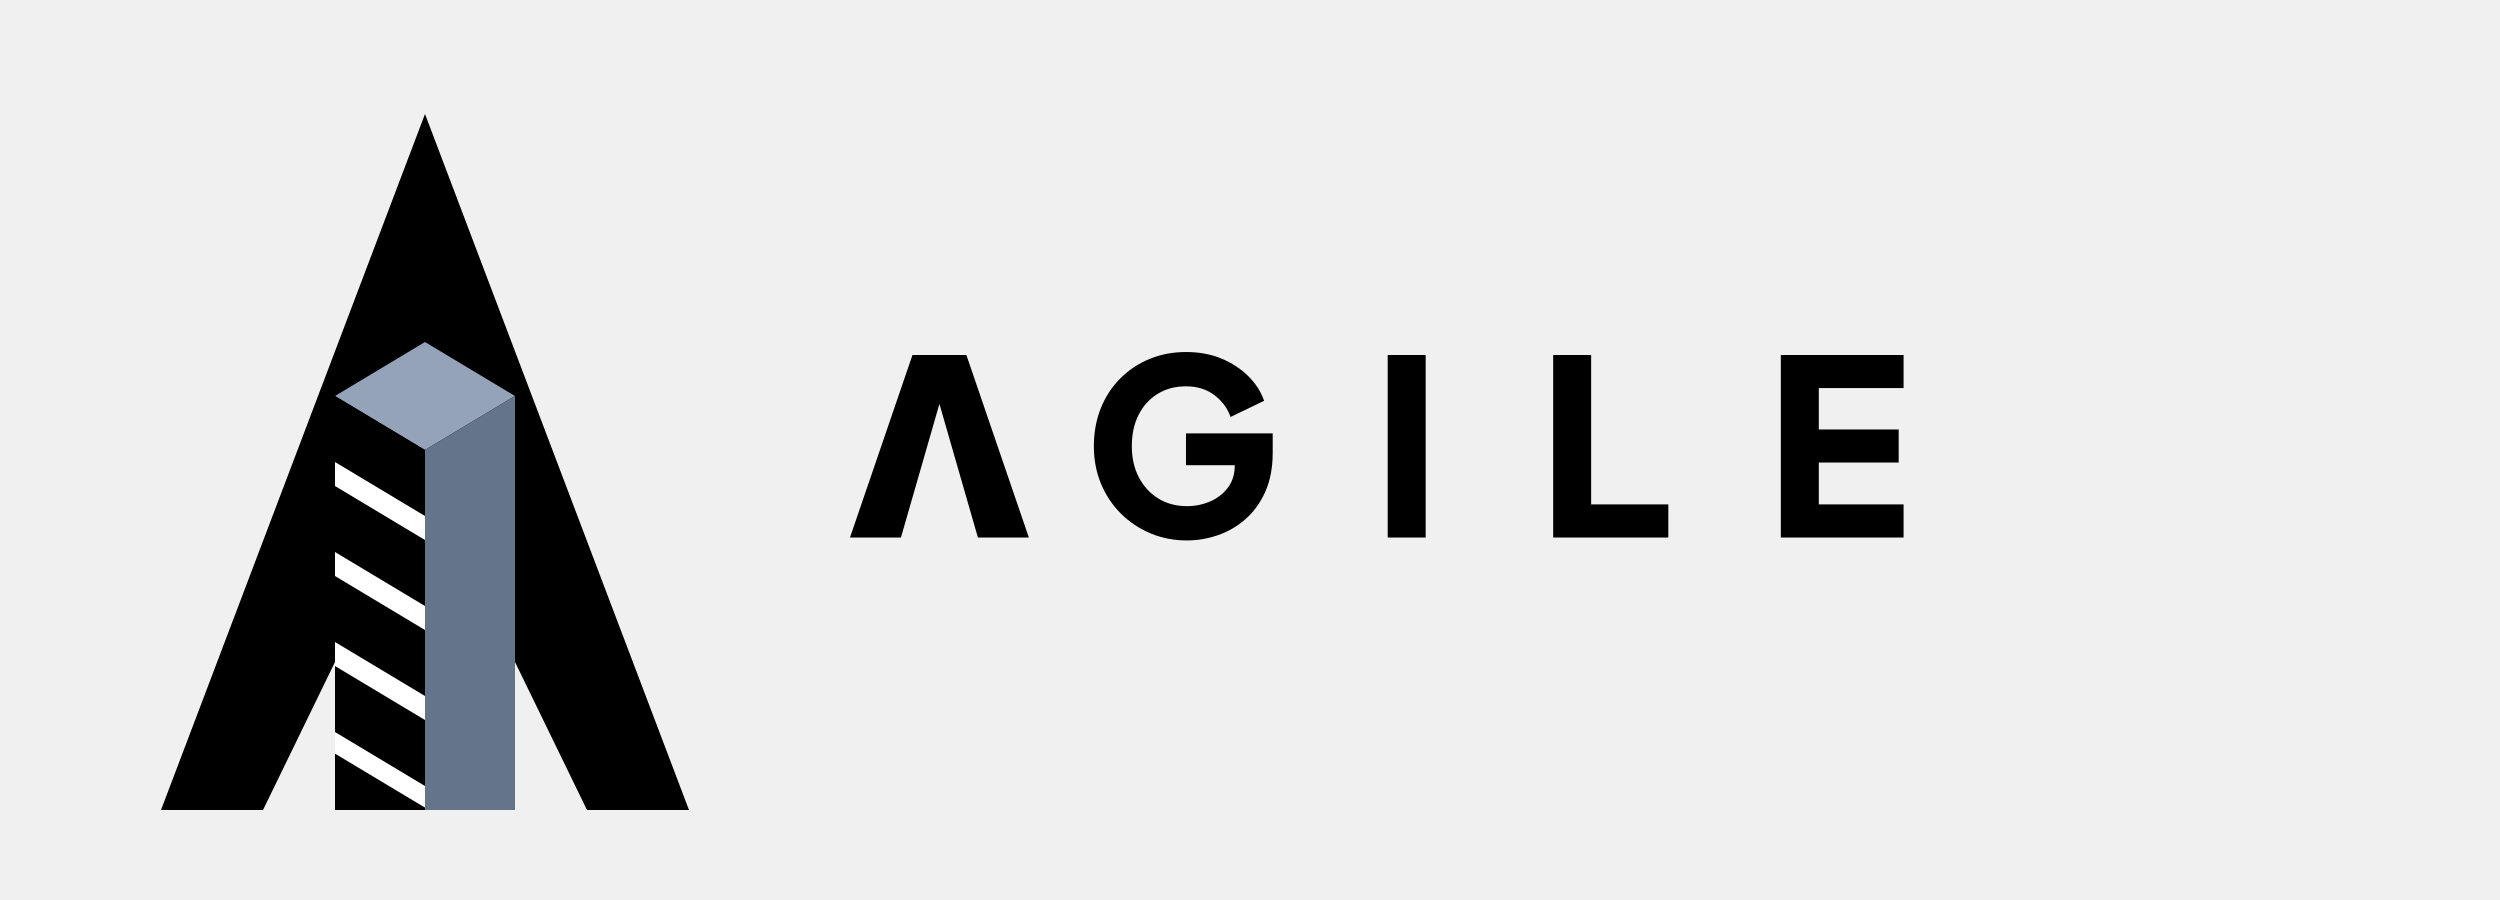
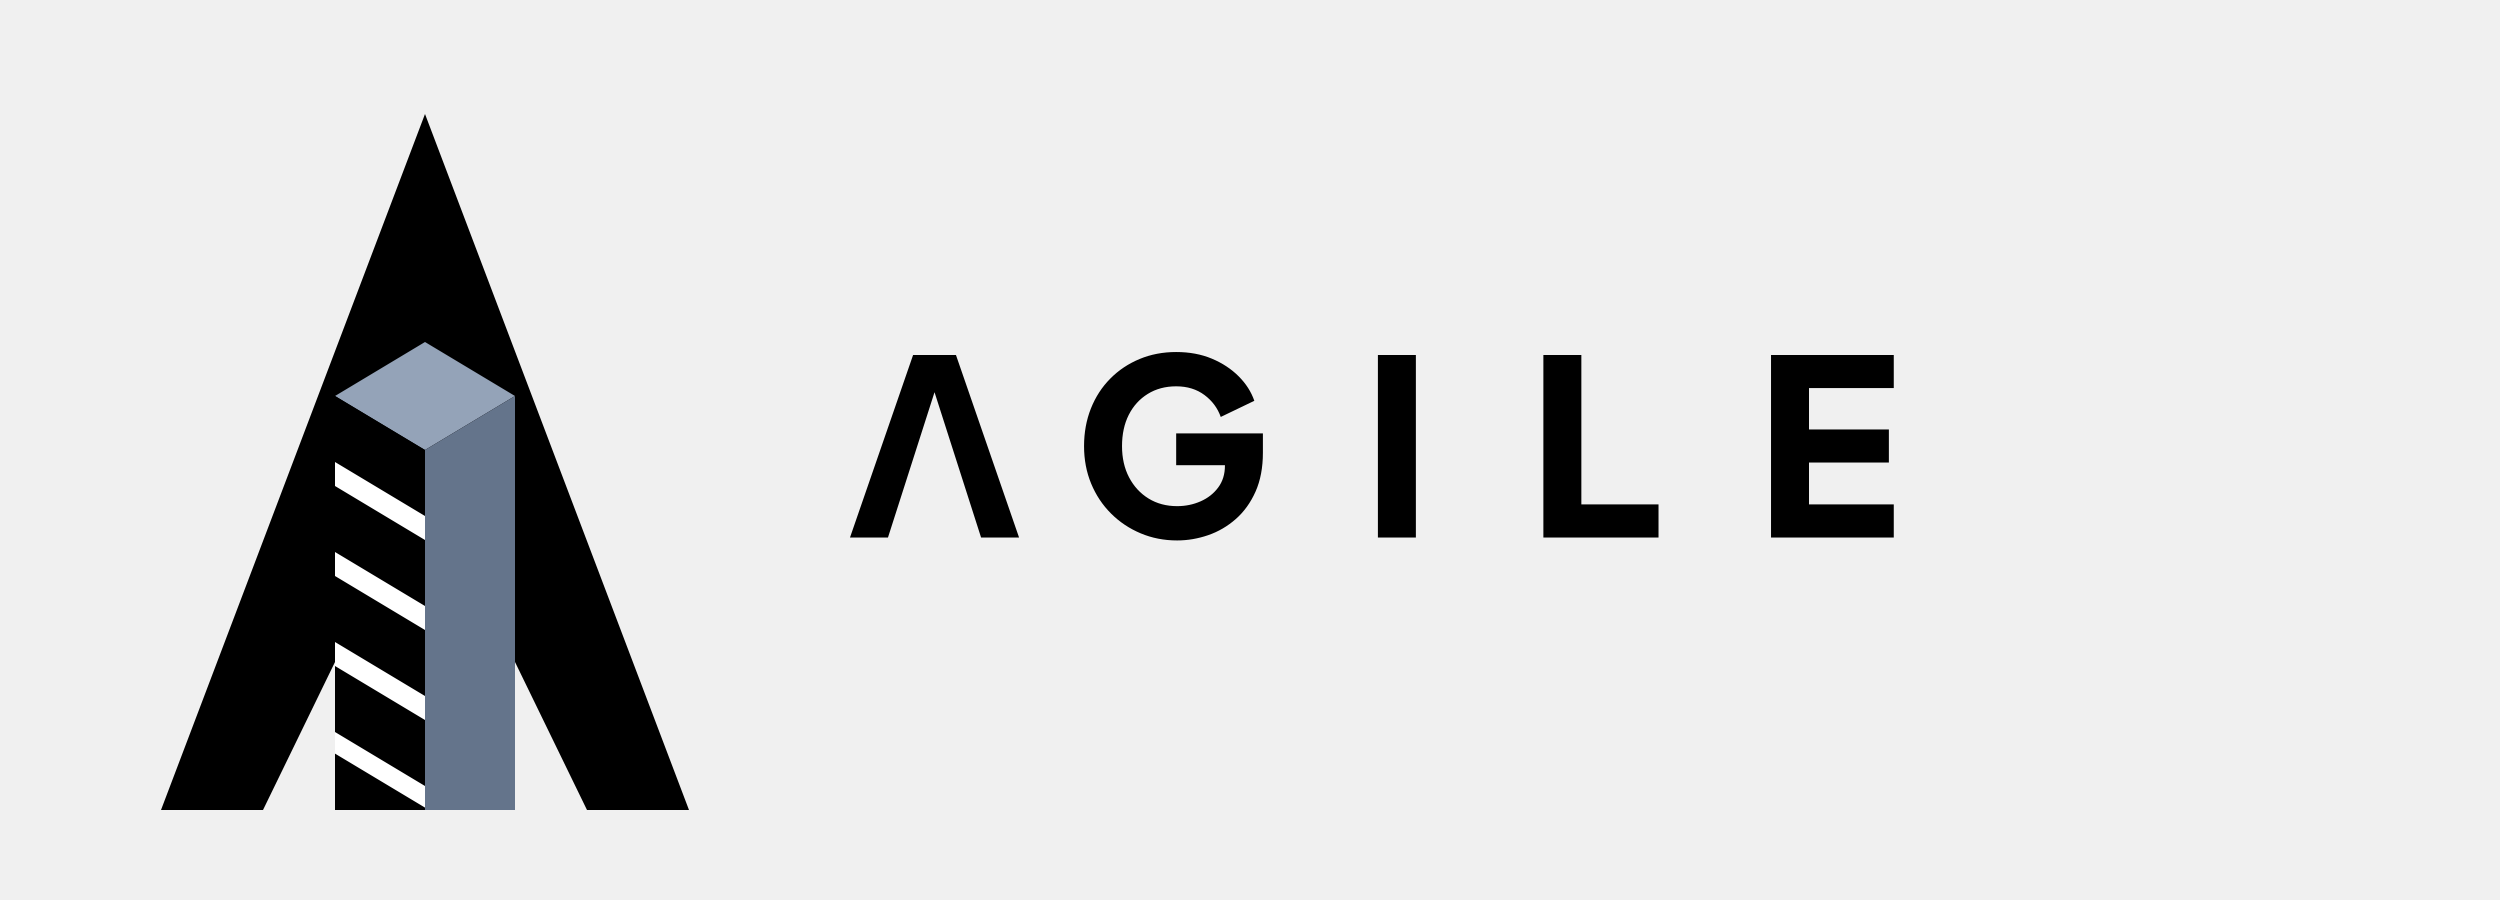
<svg xmlns="http://www.w3.org/2000/svg" viewBox="0 0 1000 360" width="1000" height="360">
  <g id="agile-symbol" transform="translate(170, 180) scale(0.48) translate(-400, -380)">
    <polygon points="400,100 620,680 535,680 445,495 355,495 265,680 180,680" fill="#000000" />
    <polygon points="400,290 475,335 400,380 325,335" fill="#94A3B8" />
    <polygon points="325,335 400,380 400,680 325,680" fill="#000000" />
    <polygon points="400,380 475,335 475,680 400,680" fill="#64748B" />
    <polygon points="325,390 400,435 400,455 325,410" fill="#FFFFFF" />
    <polygon points="325,465 400,510 400,530 325,485" fill="#FFFFFF" />
    <polygon points="325,540 400,585 400,605 325,560" fill="#FFFFFF" />
    <polygon points="325,615 400,660 400,678 325,633" fill="#FFFFFF" />
  </g>
-   <path id="agile-wordmark" d="M 340.00 215.00 L 364.99 141.99 L 386.55 141.99 L 411.54 215.00 L 391.16 215.00 L 375.77 161.56 L 360.38 215.00 Z M 474.78 216.18 L 474.78 216.18 Q 466.94 216.18 460.18 213.33 Q 453.42 210.49 448.32 205.40 Q 443.22 200.30 440.38 193.44 Q 437.54 186.58 437.54 178.45 L 437.54 178.45 Q 437.54 170.31 440.28 163.40 Q 443.03 156.49 448.03 151.45 Q 453.02 146.40 459.74 143.61 Q 466.45 140.81 474.39 140.81 L 474.39 140.81 Q 482.33 140.81 488.65 143.46 Q 494.97 146.11 499.38 150.52 Q 503.79 154.93 505.65 160.32 L 505.65 160.32 L 492.22 166.78 Q 490.36 161.49 485.71 158.01 Q 481.05 154.53 474.39 154.53 L 474.39 154.53 Q 467.92 154.53 463.02 157.57 Q 458.12 160.61 455.43 165.95 Q 452.73 171.29 452.73 178.45 L 452.73 178.45 Q 452.73 185.60 455.57 190.99 Q 458.41 196.38 463.36 199.42 Q 468.31 202.46 474.78 202.46 L 474.78 202.46 Q 479.78 202.46 484.14 200.54 Q 488.50 198.63 491.19 195.01 Q 493.89 191.38 493.89 186.29 L 493.89 186.29 L 493.89 186.09 L 474.39 186.09 L 474.39 173.35 L 509.08 173.35 L 509.08 181.09 Q 509.08 190.01 506.14 196.63 Q 503.20 203.24 498.25 207.60 Q 493.30 211.96 487.18 214.07 Q 481.05 216.18 474.78 216.18 M 570.27 215.00 L 555.08 215.00 L 555.08 141.99 L 570.27 141.99 L 570.27 215.00 M 667.33 215.00 L 621.27 215.00 L 621.27 141.99 L 636.46 141.99 L 636.46 201.77 L 667.33 201.77 L 667.33 215.00 M 761.43 215.00 L 712.33 215.00 L 712.33 141.99 L 761.43 141.99 L 761.43 155.22 L 727.52 155.22 L 727.52 171.78 L 759.47 171.78 L 759.47 185.01 L 727.52 185.01 L 727.52 201.77 L 761.43 201.77 L 761.43 215.00" fill="#000000" />
+   <path id="agile-wordmark" d="M 340.00 215.00 L 365.24 141.99 L 382.38 141.99 L 407.62 215.00 L 392.43 215.00 L 373.81 156.88 L 355.19 215.00 Z M 470.86 216.18 L 470.86 216.18 Q 463.02 216.18 456.26 213.33 Q 449.50 210.49 444.40 205.40 Q 439.30 200.30 436.46 193.44 Q 433.62 186.58 433.62 178.45 L 433.62 178.45 Q 433.62 170.31 436.36 163.40 Q 439.11 156.49 444.11 151.45 Q 449.10 146.40 455.82 143.61 Q 462.53 140.81 470.47 140.81 L 470.47 140.81 Q 478.41 140.81 484.73 143.46 Q 491.05 146.11 495.46 150.52 Q 499.87 154.93 501.73 160.32 L 501.73 160.32 L 488.30 166.78 Q 486.44 161.49 481.79 158.01 Q 477.13 154.53 470.47 154.53 L 470.47 154.53 Q 464.00 154.53 459.10 157.57 Q 454.20 160.61 451.50 165.95 Q 448.81 171.29 448.81 178.45 L 448.81 178.45 Q 448.81 185.60 451.65 190.99 Q 454.49 196.38 459.44 199.42 Q 464.39 202.46 470.86 202.46 L 470.86 202.46 Q 475.86 202.46 480.22 200.54 Q 484.58 198.63 487.27 195.01 Q 489.97 191.38 489.97 186.29 L 489.97 186.29 L 489.97 186.09 L 470.47 186.09 L 470.47 173.35 L 505.16 173.35 L 505.16 181.09 Q 505.16 190.01 502.22 196.63 Q 499.28 203.24 494.33 207.60 Q 489.38 211.96 483.26 214.07 Q 477.13 216.18 470.86 216.18 M 566.35 215.00 L 551.16 215.00 L 551.16 141.99 L 566.35 141.99 L 566.35 215.00 M 663.41 215.00 L 617.35 215.00 L 617.35 141.99 L 632.54 141.99 L 632.54 201.77 L 663.41 201.77 L 663.41 215.00 M 757.51 215.00 L 708.41 215.00 L 708.41 141.99 L 757.51 141.99 L 757.51 155.22 L 723.60 155.22 L 723.60 171.78 L 755.55 171.78 L 755.55 185.01 L 723.60 185.01 L 723.60 201.77 L 757.51 201.77 L 757.51 215.00" fill="#000000" />
</svg>
